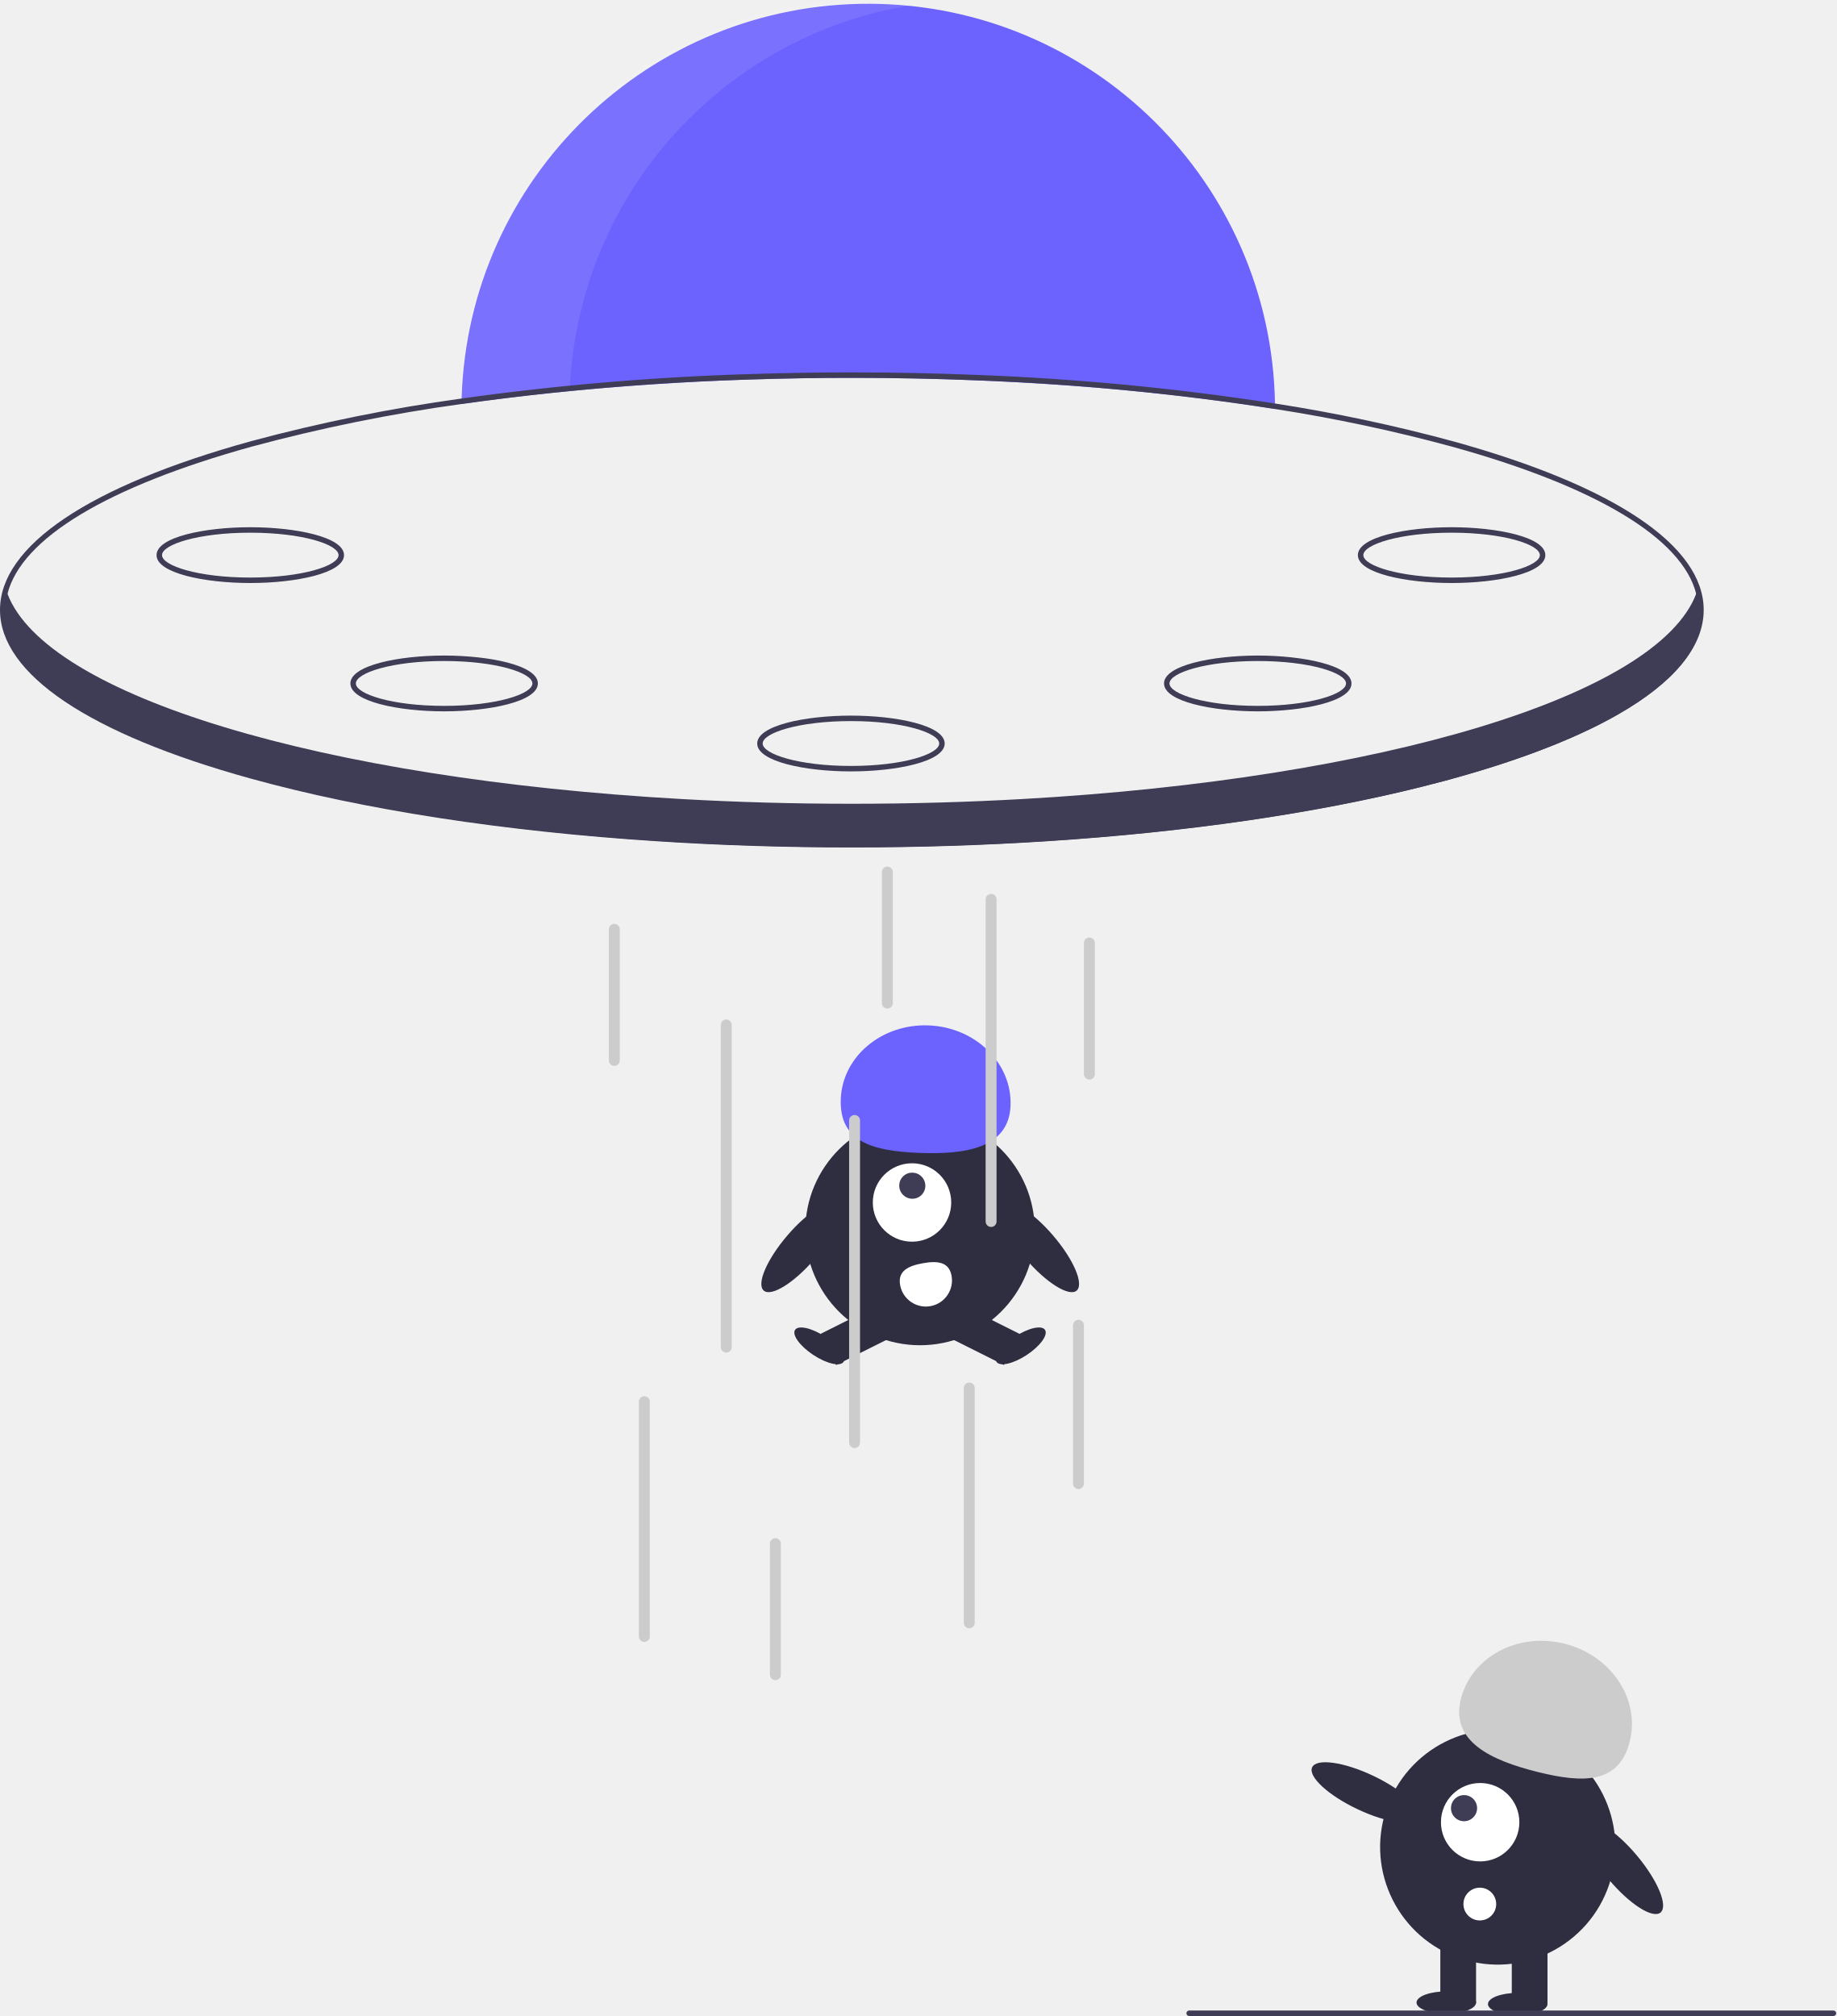
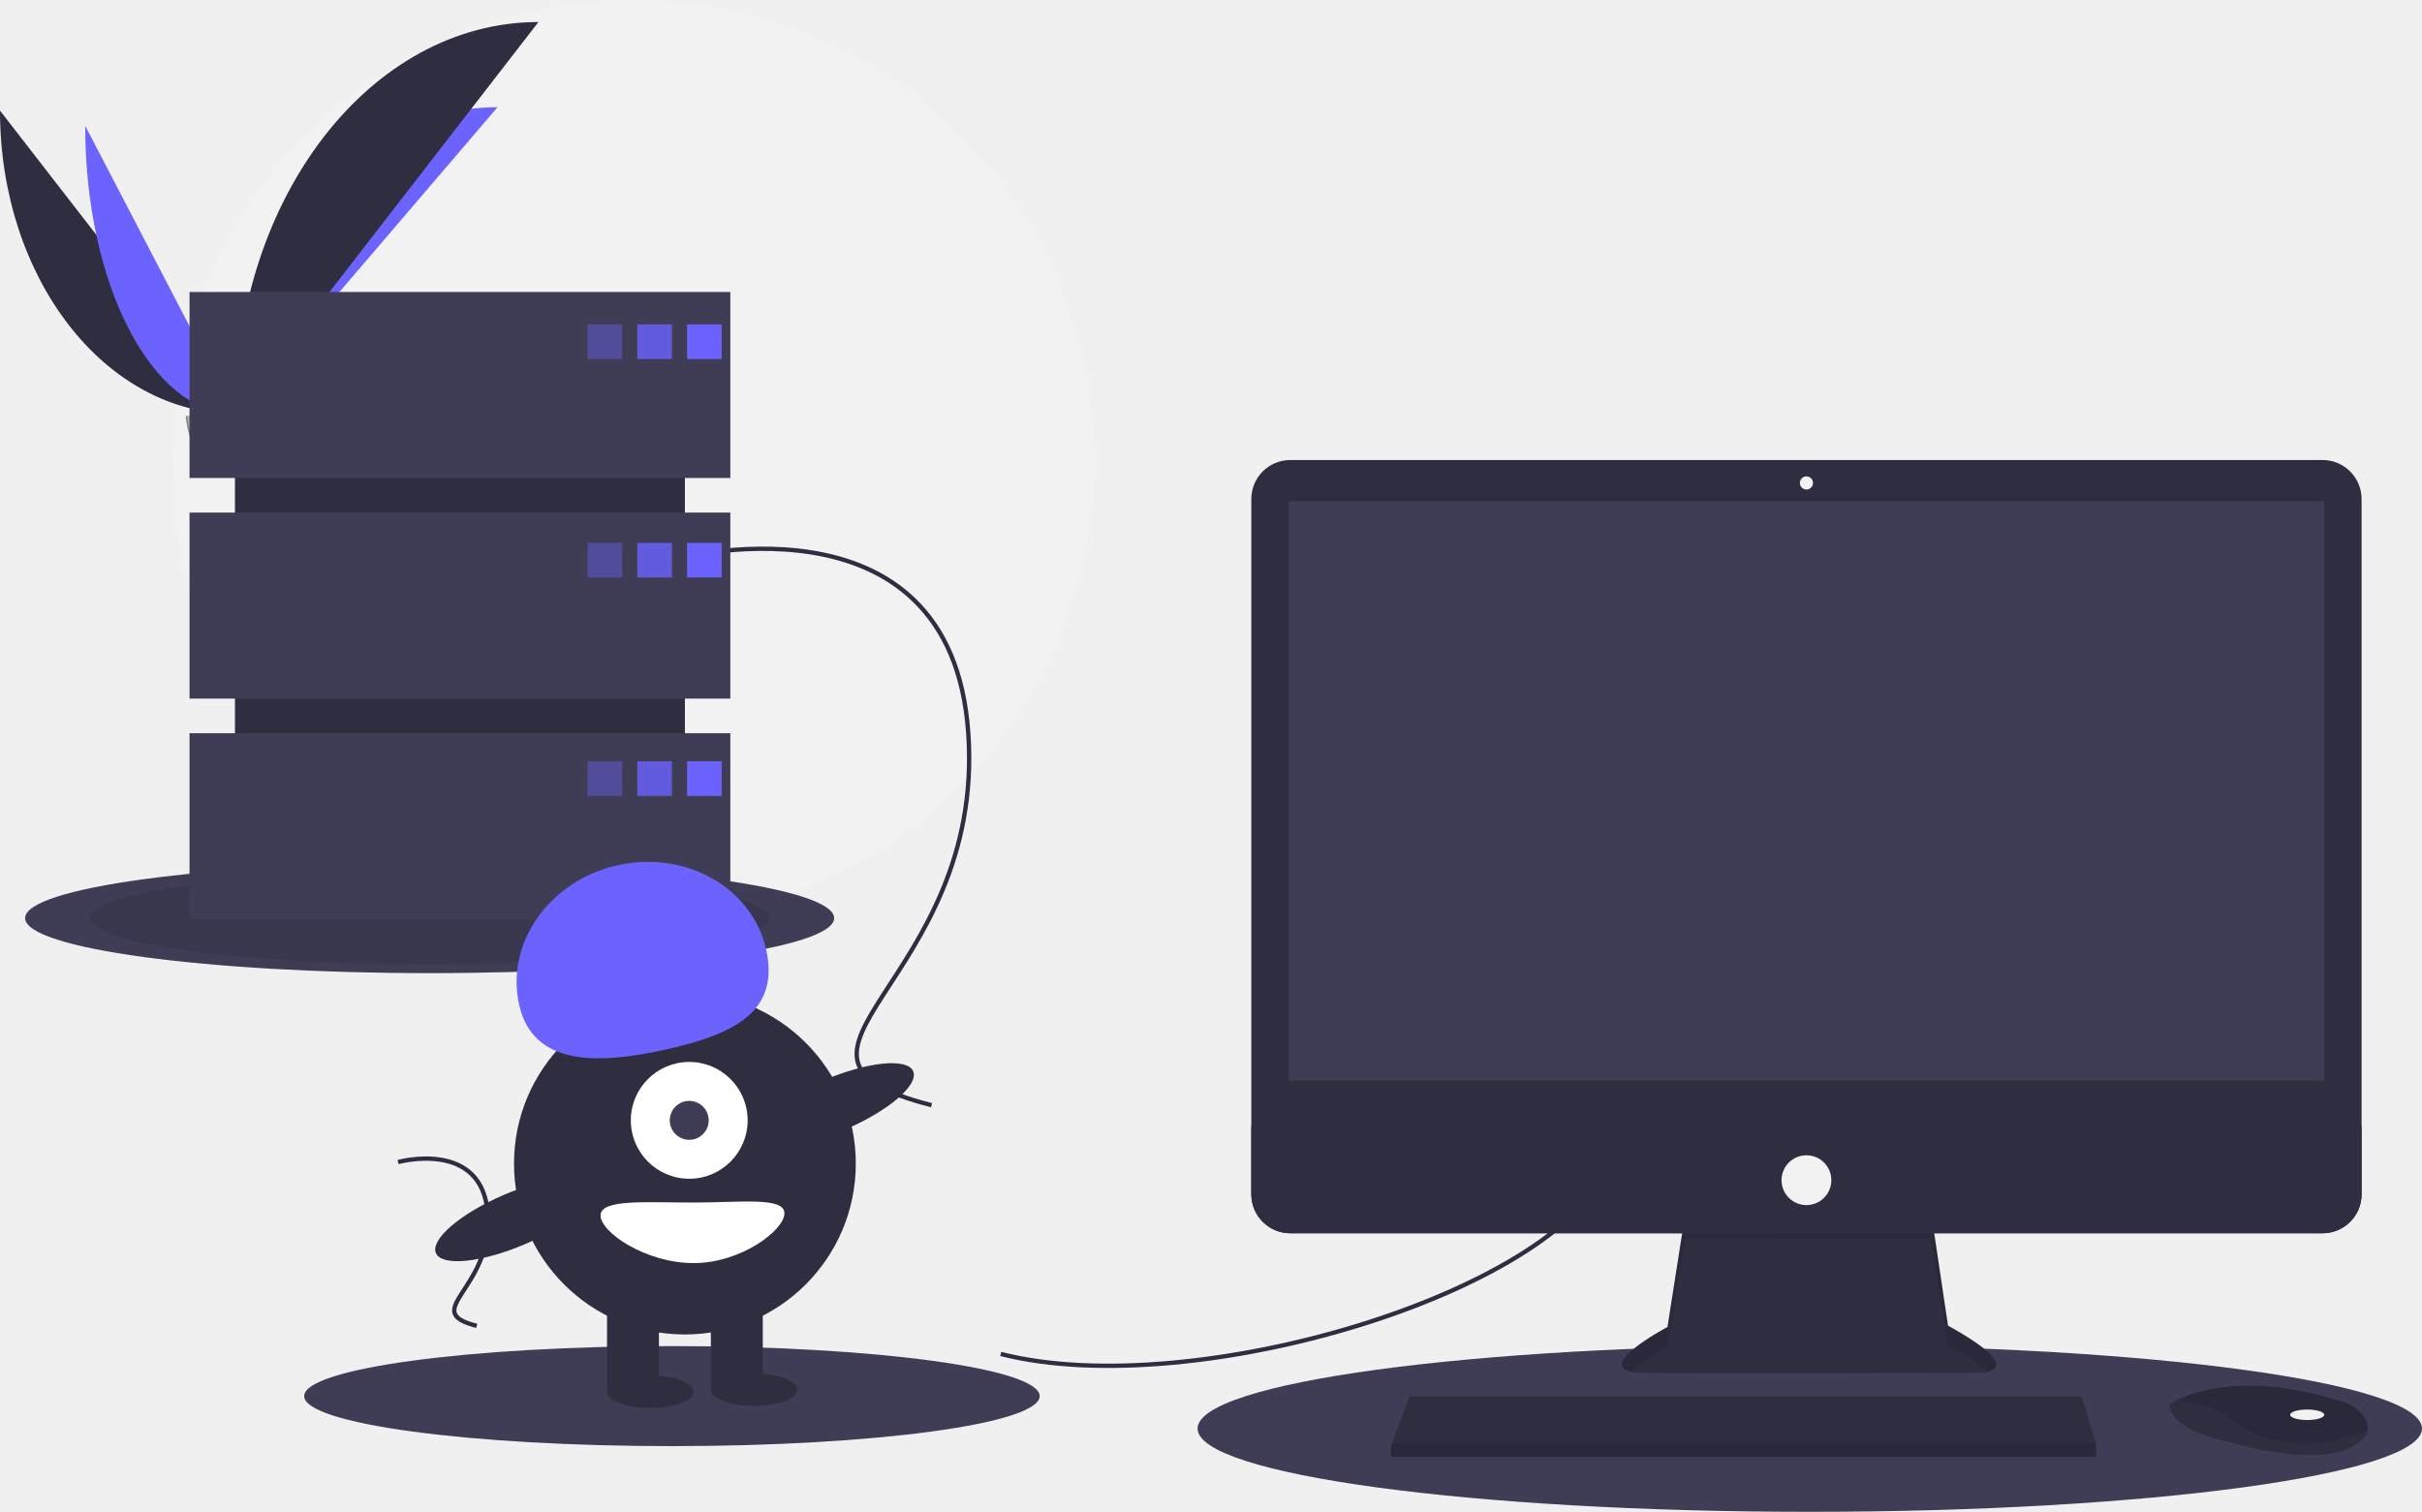
- <svg xmlns="http://www.w3.org/2000/svg" data-name="Layer 1" width="672.532" height="738.394" viewBox="0 0 672.532 738.394">
-   <path d="M730.734,230.607c-46.62-7.44-99.71-11.41-155-11.41-50.6,0-99.35,3.32-142.98,9.58.01-.67.02-1.34.05-2.01a148.999,148.999,0,0,1,297.91,1.82C730.724,229.267,730.734,229.937,730.734,230.607Z" transform="translate(-263.7342 -80.80301)" fill="#6c63ff" />
-   <g opacity="0.1">
-     <path d="M601.285,82.144A149.047,149.047,0,0,0,432.353,225.373c-.03.67-.04,1.34-.05,2.01,12.962-1.86,26.385-3.454,40.165-4.784A149.022,149.022,0,0,1,601.285,82.144Z" transform="translate(-263.7342 -80.80301)" fill="#fff" />
-   </g>
-   <path d="M795.914,242.427a600.121,600.121,0,0,0-65.2-13.84,943.364,943.364,0,0,0-108.74-10.45c-15.17-.62-30.62-.94-46.24-.94-12.38,0-24.66.2-36.77.6a973.29,973.29,0,0,0-106.16,8.97,624.292,624.292,0,0,0-77.25,15.66c-59.21,16.37-91.82,38.31-91.82,61.77s32.61,45.4,91.82,61.77c41.64,11.52,92.98,19.37,148.92,22.97,23.09,1.5,46.96,2.26,71.26,2.26,24.38,0,48.33-.77,71.49-2.27,50.91-3.29,98.01-10.1,137.43-20,.21-.06.41-.11.62-.16,2.66-.66,5.28-1.35,7.87-2.04.93-.26,1.85-.51,2.77-.76a.978.978,0,0,1,.16-.05c.88-.24,1.75-.49,2.62-.73,1.74-.5,3.46-.99,5.15-1.5.08-.02.15-.04.22-.06,1.47-.44,2.91-.88,4.34-1.32,1.17-.37,2.33-.73,3.48-1.1q1.261-.405,2.49-.81c.6-.2,1.19-.39,1.77-.59.79-.26,1.58-.53,2.36-.8.33-.11.66-.22.98-.34.75-.25,1.48-.51,2.21-.77.79-.28,1.58-.57,2.36-.85.65-.23,1.3-.47,1.94-.71.54-.21,1.07-.41,1.61-.61,1.47-.55,2.91-1.12,4.33-1.68.71-.29,1.42-.57,2.12-.86.69-.28,1.39-.57,2.07-.86q1.679-.705,3.3-1.41c.52-.24,1.05-.47,1.56-.69.39-.18.77-.35,1.16-.53.28-.12.56-.25.83-.38,1.01-.46,2.01-.93,2.99-1.4q5.64-2.7,10.53-5.52c20.45-11.71,31.24-24.7,31.24-38.2C887.734,280.737,855.124,258.797,795.914,242.427Zm-.54,121.62c-41.69,11.53-93.17,19.38-149.26,22.95-22.81,1.45-46.39,2.2-70.38,2.2-23.91,0-47.41-.74-70.15-2.19-56.18-3.56-107.74-11.41-149.49-22.96-58.27-16.12-90.36-37.37-90.36-59.85a24.118,24.118,0,0,1,.74-5.89c5.1-20.28,36.47-39.26,89.62-53.96a623.806,623.806,0,0,1,76.66-15.57,976.027,976.027,0,0,1,106.8-9q17.881-.585,36.18-.58c15.41,0,30.65.31,45.63.91a941.367,941.367,0,0,1,109.37,10.5A598.858,598.858,0,0,1,795.374,244.347c53.14,14.7,84.5,33.67,89.61,53.94a23.822,23.822,0,0,1,.75,5.91C885.734,326.677,853.644,347.927,795.374,364.047Z" transform="translate(-263.7342 -80.80301)" fill="#3f3d56" />
-   <path d="M887.164,305.107c0,13.36-11.01,26-30.67,37.29-3.27,1.88-6.79,3.72-10.53,5.52-.98.47-1.98.94-2.99,1.4-.27.13-.55.26-.83.38-.39.18-.77.35-1.16.53-.51.22-1.04.45-1.56.69q-1.62.705-3.3,1.41c-.68.29-1.38.58-2.07.86-.7.29-1.41.57-2.12.86-1.42.56-2.86,1.13-4.33,1.68-.54.2-1.07.4-1.61.61-.64.24-1.29.48-1.94.71-.78.28-1.57.57-2.36.85-.73.26-1.46.52-2.21.77-.32.12-.65.23-.98.34-.78.27-1.57.54-2.36.8-.58.2-1.17.39-1.77.59q-1.23.405-2.49.81c-1.15.37-2.31.73-3.48,1.1-1.43.44-2.87.88-4.34,1.32-.07.02-.14.04-.22.06-1.69.51-3.41,1-5.15,1.5-.87.24-1.74.49-2.62.73a.978.978,0,0,0-.16.05c-.92.25-1.84.5-2.77.76-2.58.68-5.21,1.37-7.87,2.04-.21.05-.41.1-.62.16-38.35,9.58-85.4,16.56-137.47,19.93-22.81,1.47-46.59,2.25-71.02,2.25-24.65,0-48.63-.79-71.62-2.29-137.24-8.95-239.38-43.03-239.38-83.71a25.072,25.072,0,0,1,1.12-7.3c.06.17.12.33.19.5,14.27,37.48,115.54,67.77,246.94,75.16,20.13,1.14,40.98,1.73,62.32,1.73,21.43,0,42.36-.6,62.57-1.74,131.29-7.42,232.46-37.72,246.68-75.17q.36-.9.63-1.8A25.305,25.305,0,0,1,887.164,305.107Z" transform="translate(-263.7342 -80.80301)" fill="#3f3d56" />
-   <path d="M355.404,294.343c-16.643,0-34.331-3.581-34.331-10.217s17.688-10.217,34.331-10.217,34.331,3.581,34.331,10.217S372.046,294.343,355.404,294.343Zm0-18.434c-19.053,0-32.331,4.331-32.331,8.217s13.278,8.217,32.331,8.217,32.331-4.331,32.331-8.217S374.457,275.909,355.404,275.909Z" transform="translate(-263.7342 -80.80301)" fill="#3f3d56" />
-   <path d="M426.403,341.343c-16.643,0-34.331-3.581-34.331-10.217s17.688-10.217,34.331-10.217c16.643,0,34.331,3.581,34.331,10.217S443.046,341.343,426.403,341.343Zm0-18.434c-19.053,0-32.331,4.331-32.331,8.217s13.278,8.217,32.331,8.217,32.331-4.331,32.331-8.217S445.456,322.909,426.403,322.909Z" transform="translate(-263.7342 -80.80301)" fill="#3f3d56" />
-   <path d="M795.403,294.343c-16.643,0-34.331-3.581-34.331-10.217s17.688-10.217,34.331-10.217c16.643,0,34.331,3.581,34.331,10.217S812.046,294.343,795.403,294.343Zm0-18.434c-19.053,0-32.331,4.331-32.331,8.217s13.278,8.217,32.331,8.217,32.331-4.331,32.331-8.217S814.456,275.909,795.403,275.909Z" transform="translate(-263.7342 -80.80301)" fill="#3f3d56" />
-   <path d="M724.403,341.343c-16.643,0-34.331-3.581-34.331-10.217s17.688-10.217,34.331-10.217c16.643,0,34.331,3.581,34.331,10.217S741.046,341.343,724.403,341.343Zm0-18.434c-19.053,0-32.331,4.331-32.331,8.217s13.278,8.217,32.331,8.217,32.331-4.331,32.331-8.217S743.456,322.909,724.403,322.909Z" transform="translate(-263.7342 -80.80301)" fill="#3f3d56" />
-   <path d="M575.403,363.343c-16.643,0-34.331-3.581-34.331-10.217s17.688-10.217,34.331-10.217c16.643,0,34.331,3.581,34.331,10.217S592.046,363.343,575.403,363.343Zm0-18.434c-19.053,0-32.331,4.331-32.331,8.217s13.278,8.217,32.331,8.217,32.331-4.331,32.331-8.217S594.456,344.909,575.403,344.909Z" transform="translate(-263.7342 -80.80301)" fill="#3f3d56" />
-   <circle cx="336.978" cy="450.704" r="42.012" fill="#2f2e41" />
-   <rect x="565.937" y="563.554" width="22.868" height="12.763" transform="translate(-457.8202 238.0583) rotate(-26.60099)" fill="#2f2e41" />
-   <ellipse cx="563.82" cy="573.748" rx="3.989" ry="10.636" transform="translate(-489.2755 647.8291) rotate(-56.60122)" fill="#2f2e41" />
-   <rect x="617.672" y="558.502" width="12.763" height="22.868" transform="translate(-428.7216 791.9256) rotate(-63.39901)" fill="#2f2e41" />
-   <ellipse cx="637.604" cy="573.748" rx="10.636" ry="3.989" transform="translate(-474.2674 364.9233) rotate(-33.39878)" fill="#2f2e41" />
-   <circle cx="334.037" cy="440.428" r="14.359" fill="#fff" />
-   <ellipse cx="597.87" cy="515.084" rx="4.766" ry="4.8" transform="translate(-452.8417 492.8192) rotate(-45)" fill="#3f3d56" />
-   <path d="M633.854,485.802c.632-15.554-12.773-28.728-29.941-29.425s-31.597,11.346-32.229,26.9,11.302,19.087,28.47,19.785S633.222,501.356,633.854,485.802Z" transform="translate(-263.7342 -80.80301)" fill="#6c63ff" />
-   <ellipse cx="644.388" cy="537.568" rx="6.594" ry="21.006" transform="translate(-458.4377 468.6175) rotate(-40.64516)" fill="#2f2e41" />
-   <ellipse cx="557.154" cy="537.568" rx="21.006" ry="6.594" transform="translate(-477.3791 529.3527) rotate(-49.35484)" fill="#2f2e41" />
-   <path d="M612.251,548.064a9.572,9.572,0,0,1-18.835,3.429l-.003-.018c-.942-5.202,3.08-7.043,8.283-7.985S611.309,542.862,612.251,548.064Z" transform="translate(-263.7342 -80.80301)" fill="#fff" />
-   <path d="M529.734,576.197a2,2,0,0,1-2-2v-118a2,2,0,0,1,4,0v118A2,2,0,0,1,529.734,576.197Z" transform="translate(-263.7342 -80.80301)" fill="#ccc" />
-   <path d="M499.734,682.197a2,2,0,0,1-2-2v-86a2,2,0,1,1,4,0v86A2,2,0,0,1,499.734,682.197Z" transform="translate(-263.7342 -80.80301)" fill="#ccc" />
-   <path d="M576.734,611.197a2,2,0,0,1-2-2v-118a2,2,0,1,1,4,0v118A2,2,0,0,1,576.734,611.197Z" transform="translate(-263.7342 -80.80301)" fill="#ccc" />
-   <path d="M547.734,696.197a2,2,0,0,1-2-2v-48a2,2,0,1,1,4,0v48A2,2,0,0,1,547.734,696.197Z" transform="translate(-263.7342 -80.80301)" fill="#ccc" />
-   <path d="M588.734,450.197a2,2,0,0,1-2-2v-48a2,2,0,0,1,4,0v48A2,2,0,0,1,588.734,450.197Z" transform="translate(-263.7342 -80.80301)" fill="#ccc" />
-   <path d="M488.734,471.197a2,2,0,0,1-2-2v-48a2,2,0,0,1,4,0v48A2,2,0,0,1,488.734,471.197Z" transform="translate(-263.7342 -80.80301)" fill="#ccc" />
-   <path d="M662.734,476.197a2,2,0,0,1-2-2v-48a2,2,0,1,1,4,0v48A2,2,0,0,1,662.734,476.197Z" transform="translate(-263.7342 -80.80301)" fill="#ccc" />
-   <path d="M658.734,626.197a2,2,0,0,1-2-2v-58a2,2,0,1,1,4,0v58A2,2,0,0,1,658.734,626.197Z" transform="translate(-263.7342 -80.80301)" fill="#ccc" />
-   <path d="M618.734,677.197a2,2,0,0,1-2-2v-86a2,2,0,1,1,4,0v86A2,2,0,0,1,618.734,677.197Z" transform="translate(-263.7342 -80.80301)" fill="#ccc" />
-   <path d="M626.734,530.197a2,2,0,0,1-2-2v-118a2,2,0,1,1,4,0v118A2,2,0,0,1,626.734,530.197Z" transform="translate(-263.7342 -80.80301)" fill="#ccc" />
-   <ellipse cx="858.104" cy="764.783" rx="6.76" ry="21.534" transform="translate(-554.5318 648.4649) rotate(-39.93837)" fill="#2f2e41" />
-   <circle cx="812.297" cy="757.305" r="43.067" transform="translate(-426.7515 1207.633) rotate(-71.56505)" fill="#2f2e41" />
-   <rect x="553.707" y="710.302" width="13.084" height="23.442" fill="#2f2e41" />
-   <rect x="527.54" y="710.302" width="13.084" height="23.442" fill="#2f2e41" />
-   <ellipse cx="555.888" cy="734.016" rx="10.903" ry="4.089" fill="#2f2e41" />
-   <ellipse cx="529.72" cy="733.471" rx="10.903" ry="4.089" fill="#2f2e41" />
-   <path d="M798.774,703.169c3.846-15.487,20.821-24.601,37.915-20.356s27.834,20.24,23.989,35.727-16.604,15.537-33.698,11.292S794.928,718.656,798.774,703.169Z" transform="translate(-263.7342 -80.80301)" fill="#ccc" />
-   <ellipse cx="763.788" cy="737.322" rx="6.76" ry="21.534" transform="translate(-493.4425 1030.659) rotate(-64.62574)" fill="#2f2e41" />
-   <circle cx="542.124" cy="667.415" r="14.359" fill="#fff" />
-   <circle cx="536.222" cy="662.268" r="4.786" fill="#3f3d56" />
-   <circle cx="542" cy="697.394" r="6" fill="#fff" />
-   <path d="M935.266,819.197h-236a1,1,0,0,1,0-2h236a1,1,0,0,1,0,2Z" transform="translate(-263.7342 -80.80301)" fill="#3f3d56" />
+ <svg xmlns="http://www.w3.org/2000/svg" data-name="Layer 1" width="1119.609" height="699" viewBox="0 0 1119.609 699">
+   <circle cx="292.609" cy="213" r="213" fill="#f2f2f2" />
+   <path d="M31.391,151.642c0,77.498,48.618,140.208,108.701,140.208" transform="translate(-31.39089 -100.5)" fill="#2f2e41" />
+   <path d="M140.092,291.851c0-78.369,54.255-141.784,121.304-141.784" transform="translate(-31.39089 -100.5)" fill="#6c63ff" />
+   <path d="M70.775,158.668c0,73.615,31.003,133.183,69.316,133.183" transform="translate(-31.39089 -100.5)" fill="#6c63ff" />
+   <path d="M140.092,291.851c0-100.138,62.71-181.168,140.208-181.168" transform="translate(-31.39089 -100.5)" fill="#2f2e41" />
+   <path d="M117.224,292.839s15.416-.475,20.061-3.783,23.713-7.258,24.866-1.953,23.167,26.388,5.763,26.529-40.439-2.711-45.076-5.535S117.224,292.839,117.224,292.839Z" transform="translate(-31.39089 -100.5)" fill="#a8a8a8" />
+   <path d="M168.224,311.785c-17.404.14-40.439-2.711-45.076-5.535-3.531-2.151-4.938-9.869-5.409-13.43-.326.014-.515.02-.515.02s.976,12.433,5.613,15.257,27.672,5.676,45.076,5.535c5.024-.041,6.759-1.828,6.664-4.475C173.879,310.756,171.963,311.755,168.224,311.785Z" transform="translate(-31.39089 -100.5)" opacity="0.2" />
+   <ellipse cx="198.609" cy="424.5" rx="187" ry="25.44" fill="#3f3d56" />
+   <ellipse cx="198.609" cy="424.5" rx="157" ry="21.359" opacity="0.1" />
+   <ellipse cx="836.609" cy="660.5" rx="283" ry="38.5" fill="#3f3d56" />
+   <ellipse cx="310.609" cy="645.5" rx="170" ry="23.127" fill="#3f3d56" />
+   <path d="M494,726.5c90,23,263-30,282-90" transform="translate(-31.39089 -100.5)" fill="none" stroke="#2f2e41" stroke-miterlimit="10" stroke-width="2" />
+   <path d="M341,359.5s130-36,138,80-107,149-17,172" transform="translate(-31.39089 -100.5)" fill="none" stroke="#2f2e41" stroke-miterlimit="10" stroke-width="2" />
+   <path d="M215.402,637.783s39.072-10.82,41.477,24.044-32.16,44.783-5.109,51.696" transform="translate(-31.39089 -100.5)" fill="none" stroke="#2f2e41" stroke-miterlimit="10" stroke-width="2" />
+   <path d="M810.096,663.74,802.218,714.035s-38.782,20.603-11.513,21.209,155.733,0,155.733,0,24.845,0-14.543-21.815l-7.878-52.719Z" transform="translate(-31.39089 -100.5)" fill="#2f2e41" />
+   <path d="M785.219,734.698c6.193-5.51,16.999-11.252,16.999-11.252l7.878-50.295,113.922.107,7.878,49.582c9.185,5.087,14.875,8.987,18.204,11.978,5.059-1.154,10.587-5.444-18.204-21.389l-7.878-52.719-113.922,3.03L802.218,714.035S769.63,731.35,785.219,734.698Z" transform="translate(-31.39089 -100.5)" opacity="0.1" />
+   <rect x="578.433" y="212.689" width="513.253" height="357.52" rx="18.046" fill="#2f2e41" />
+   <rect x="595.703" y="231.777" width="478.713" height="267.837" fill="#3f3d56" />
+   <circle cx="835.059" cy="223.293" r="3.03" fill="#f2f2f2" />
+   <path d="M1123.077,621.322V652.663a18.043,18.043,0,0,1-18.046,18.046H627.869A18.043,18.043,0,0,1,609.824,652.663V621.322Z" transform="translate(-31.39089 -100.5)" fill="#2f2e41" />
+   <polygon points="968.978 667.466 968.978 673.526 642.968 673.526 642.968 668.678 643.417 667.466 651.452 645.651 962.312 645.651 968.978 667.466" fill="#2f2e41" />
+   <path d="M1125.828,762.034c-.594,2.539-2.836,5.217-7.902,7.75-18.179,9.089-55.143-2.424-55.143-2.424s-28.48-4.848-28.48-17.573a22.725,22.725,0,0,1,2.497-1.485c7.643-4.044,32.984-14.021,77.918.422a18.739,18.739,0,0,1,8.541,5.597C1125.079,756.454,1126.507,759.157,1125.828,762.034Z" transform="translate(-31.39089 -100.5)" fill="#2f2e41" />
+   <path d="M1125.828,762.034c-22.251,8.526-42.084,9.162-62.439-4.975-10.265-7.126-19.591-8.89-26.59-8.756,7.643-4.044,32.984-14.021,77.918.422a18.739,18.739,0,0,1,8.541,5.597C1125.079,756.454,1126.507,759.157,1125.828,762.034Z" transform="translate(-31.39089 -100.5)" opacity="0.1" />
+   <ellipse cx="1066.538" cy="654.135" rx="7.878" ry="2.424" fill="#f2f2f2" />
+   <circle cx="835.059" cy="545.667" r="11.513" fill="#f2f2f2" />
+   <polygon points="968.978 667.466 968.978 673.526 642.968 673.526 642.968 668.678 643.417 667.466 968.978 667.466" opacity="0.1" />
+   <rect x="108.609" y="159" width="208" height="242" fill="#2f2e41" />
+   <rect x="87.609" y="135" width="250" height="86" fill="#3f3d56" />
+   <rect x="87.609" y="237" width="250" height="86" fill="#3f3d56" />
+   <rect x="87.609" y="339" width="250" height="86" fill="#3f3d56" />
+   <rect x="271.609" y="150" width="16" height="16" fill="#6c63ff" opacity="0.4" />
+   <rect x="294.609" y="150" width="16" height="16" fill="#6c63ff" opacity="0.8" />
+   <rect x="317.609" y="150" width="16" height="16" fill="#6c63ff" />
+   <rect x="271.609" y="251" width="16" height="16" fill="#6c63ff" opacity="0.4" />
+   <rect x="294.609" y="251" width="16" height="16" fill="#6c63ff" opacity="0.8" />
+   <rect x="317.609" y="251" width="16" height="16" fill="#6c63ff" />
+   <rect x="271.609" y="352" width="16" height="16" fill="#6c63ff" opacity="0.4" />
+   <rect x="294.609" y="352" width="16" height="16" fill="#6c63ff" opacity="0.8" />
+   <rect x="317.609" y="352" width="16" height="16" fill="#6c63ff" />
+   <circle cx="316.609" cy="538" r="79" fill="#2f2e41" />
+   <rect x="280.609" y="600" width="24" height="43" fill="#2f2e41" />
+   <rect x="328.609" y="600" width="24" height="43" fill="#2f2e41" />
+   <ellipse cx="300.609" cy="643.5" rx="20" ry="7.5" fill="#2f2e41" />
+   <ellipse cx="348.609" cy="642.5" rx="20" ry="7.5" fill="#2f2e41" />
+   <circle cx="318.609" cy="518" r="27" fill="#fff" />
+   <circle cx="318.609" cy="518" r="9" fill="#3f3d56" />
+   <path d="M271.367,565.032c-6.379-28.568,14.012-57.434,45.544-64.475s62.265,10.41,68.644,38.978-14.519,39.104-46.051,46.145S277.746,593.6,271.367,565.032Z" transform="translate(-31.39089 -100.5)" fill="#6c63ff" />
+   <ellipse cx="417.215" cy="611.344" rx="39.5" ry="12.4" transform="translate(-238.2867 112.9804) rotate(-23.17116)" fill="#2f2e41" />
+   <ellipse cx="269.215" cy="664.344" rx="39.5" ry="12.4" transform="translate(-271.0797 59.02084) rotate(-23.17116)" fill="#2f2e41" />
+   <path d="M394,661.5c0,7.732-19.909,23-42,23s-43-14.268-43-22,20.909-6,43-6S394,653.768,394,661.5Z" transform="translate(-31.39089 -100.5)" fill="#fff" />
</svg>
